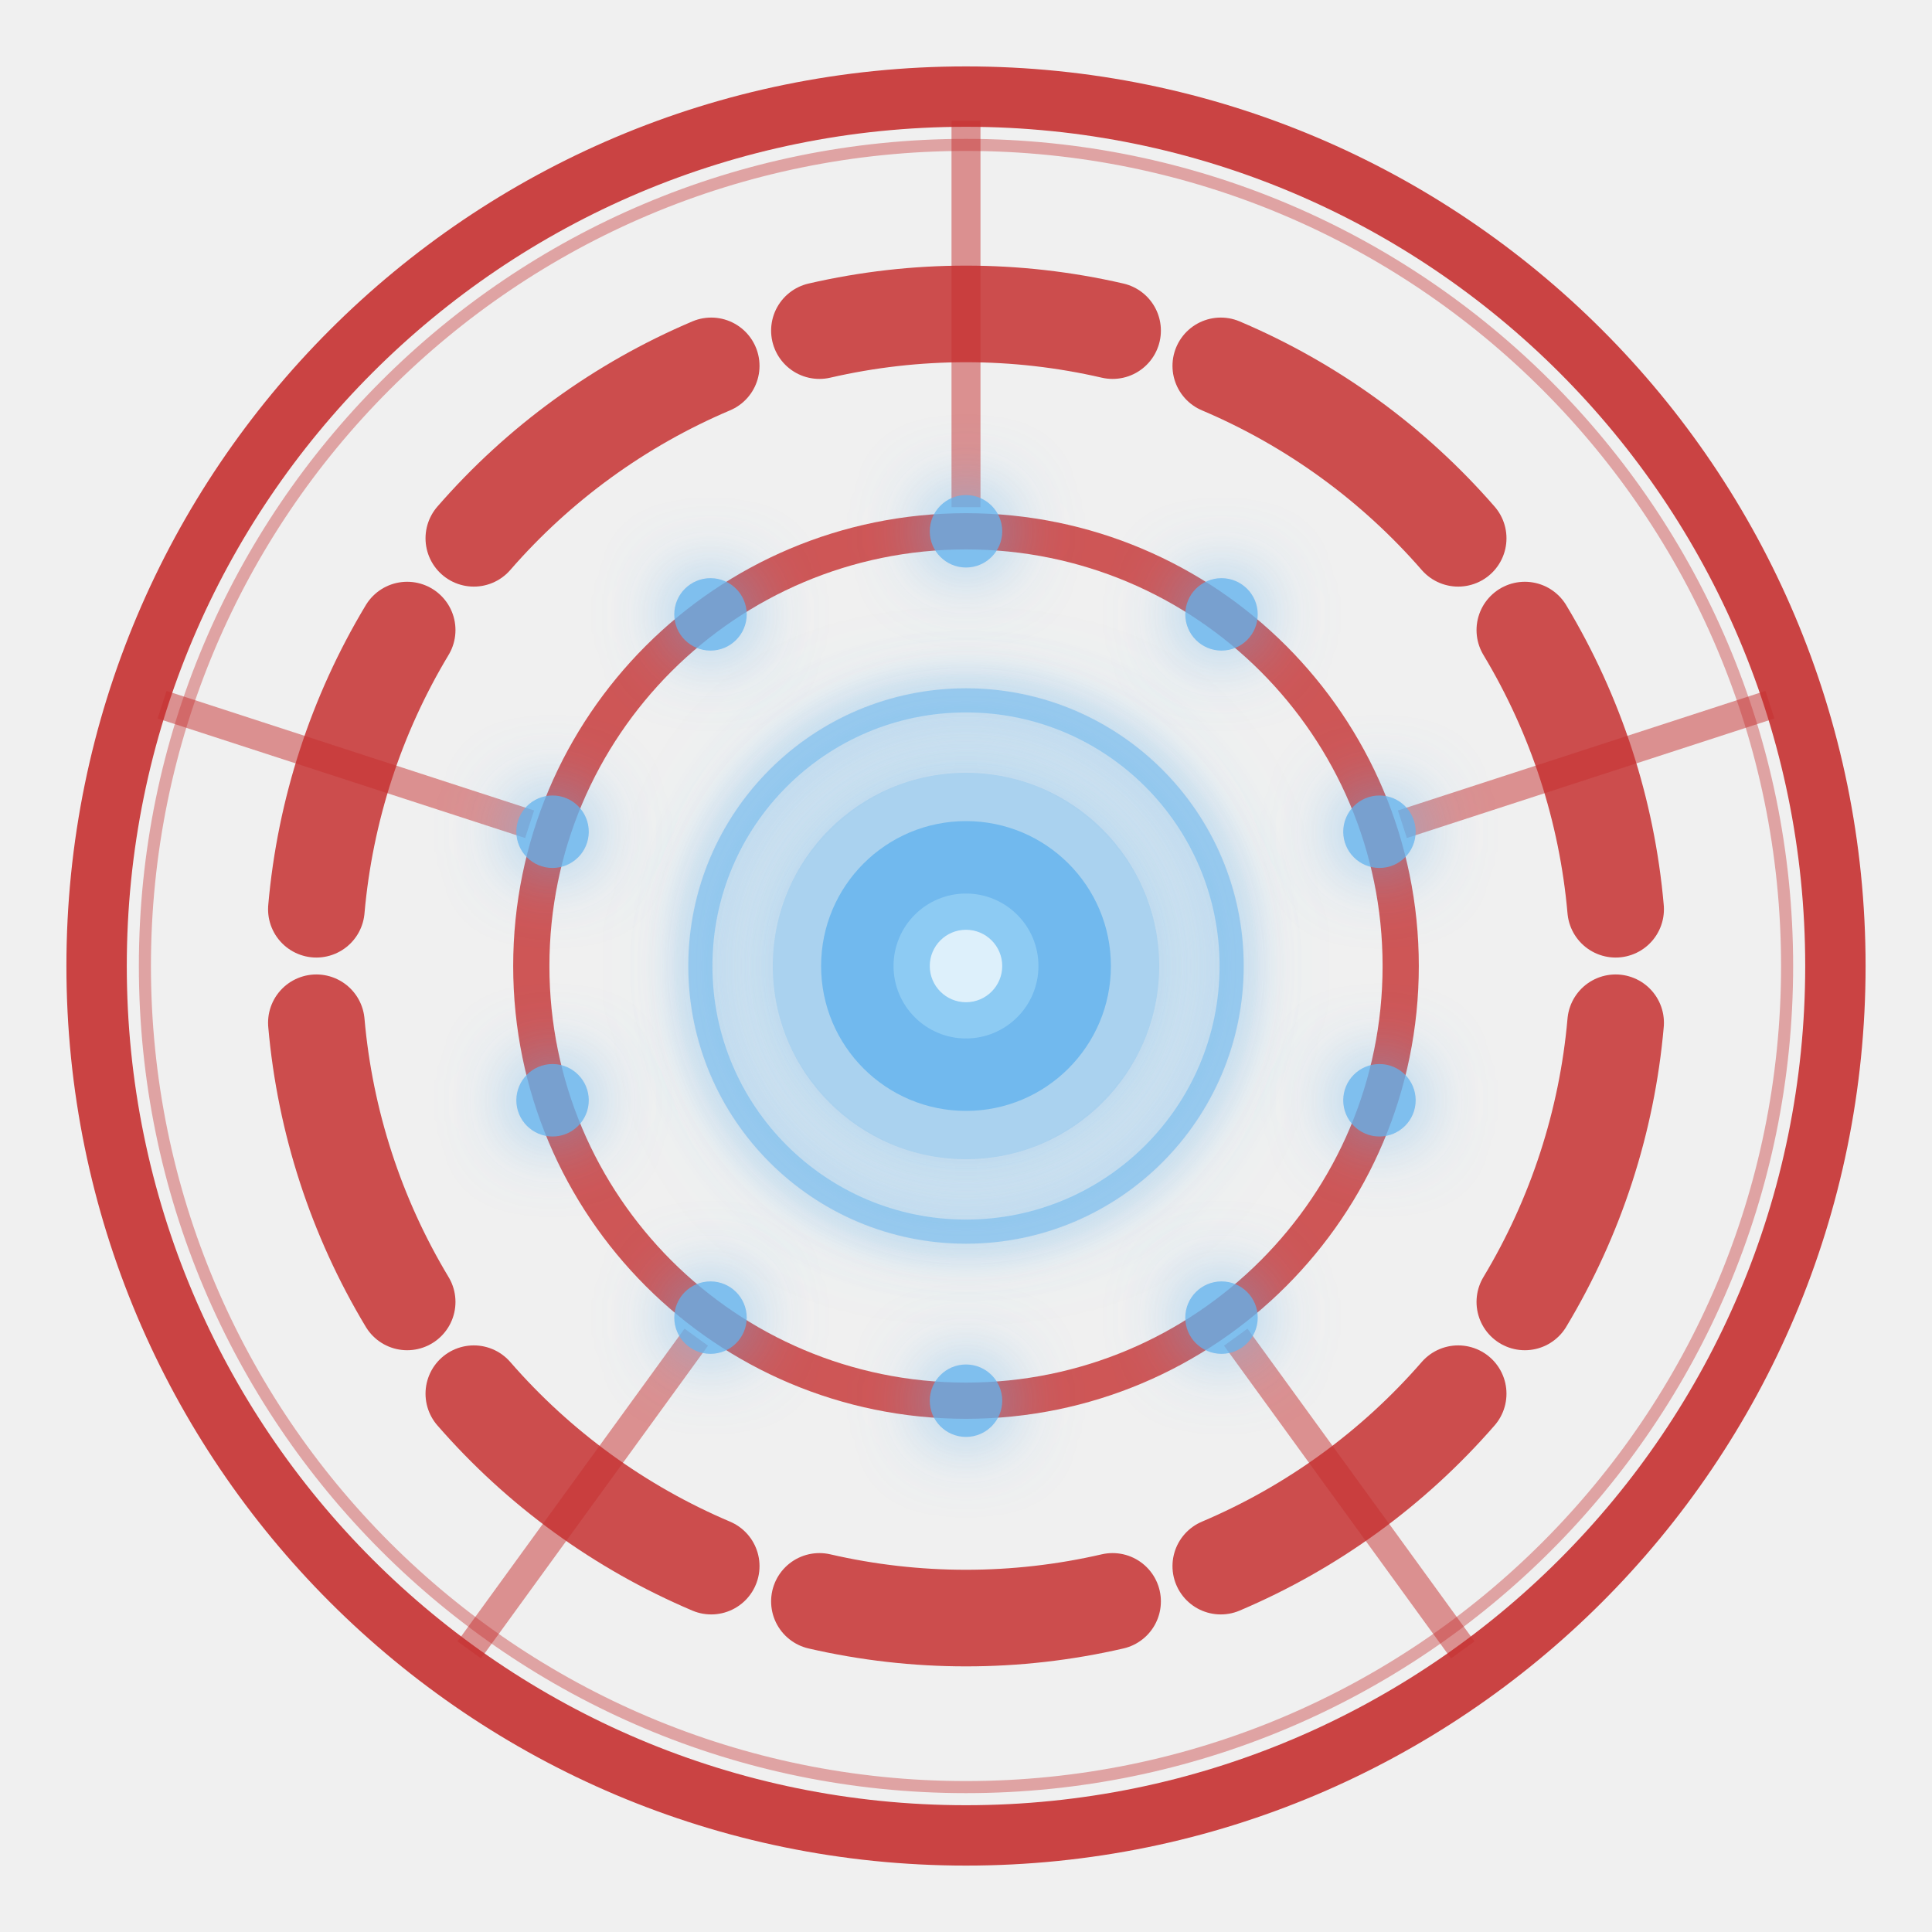
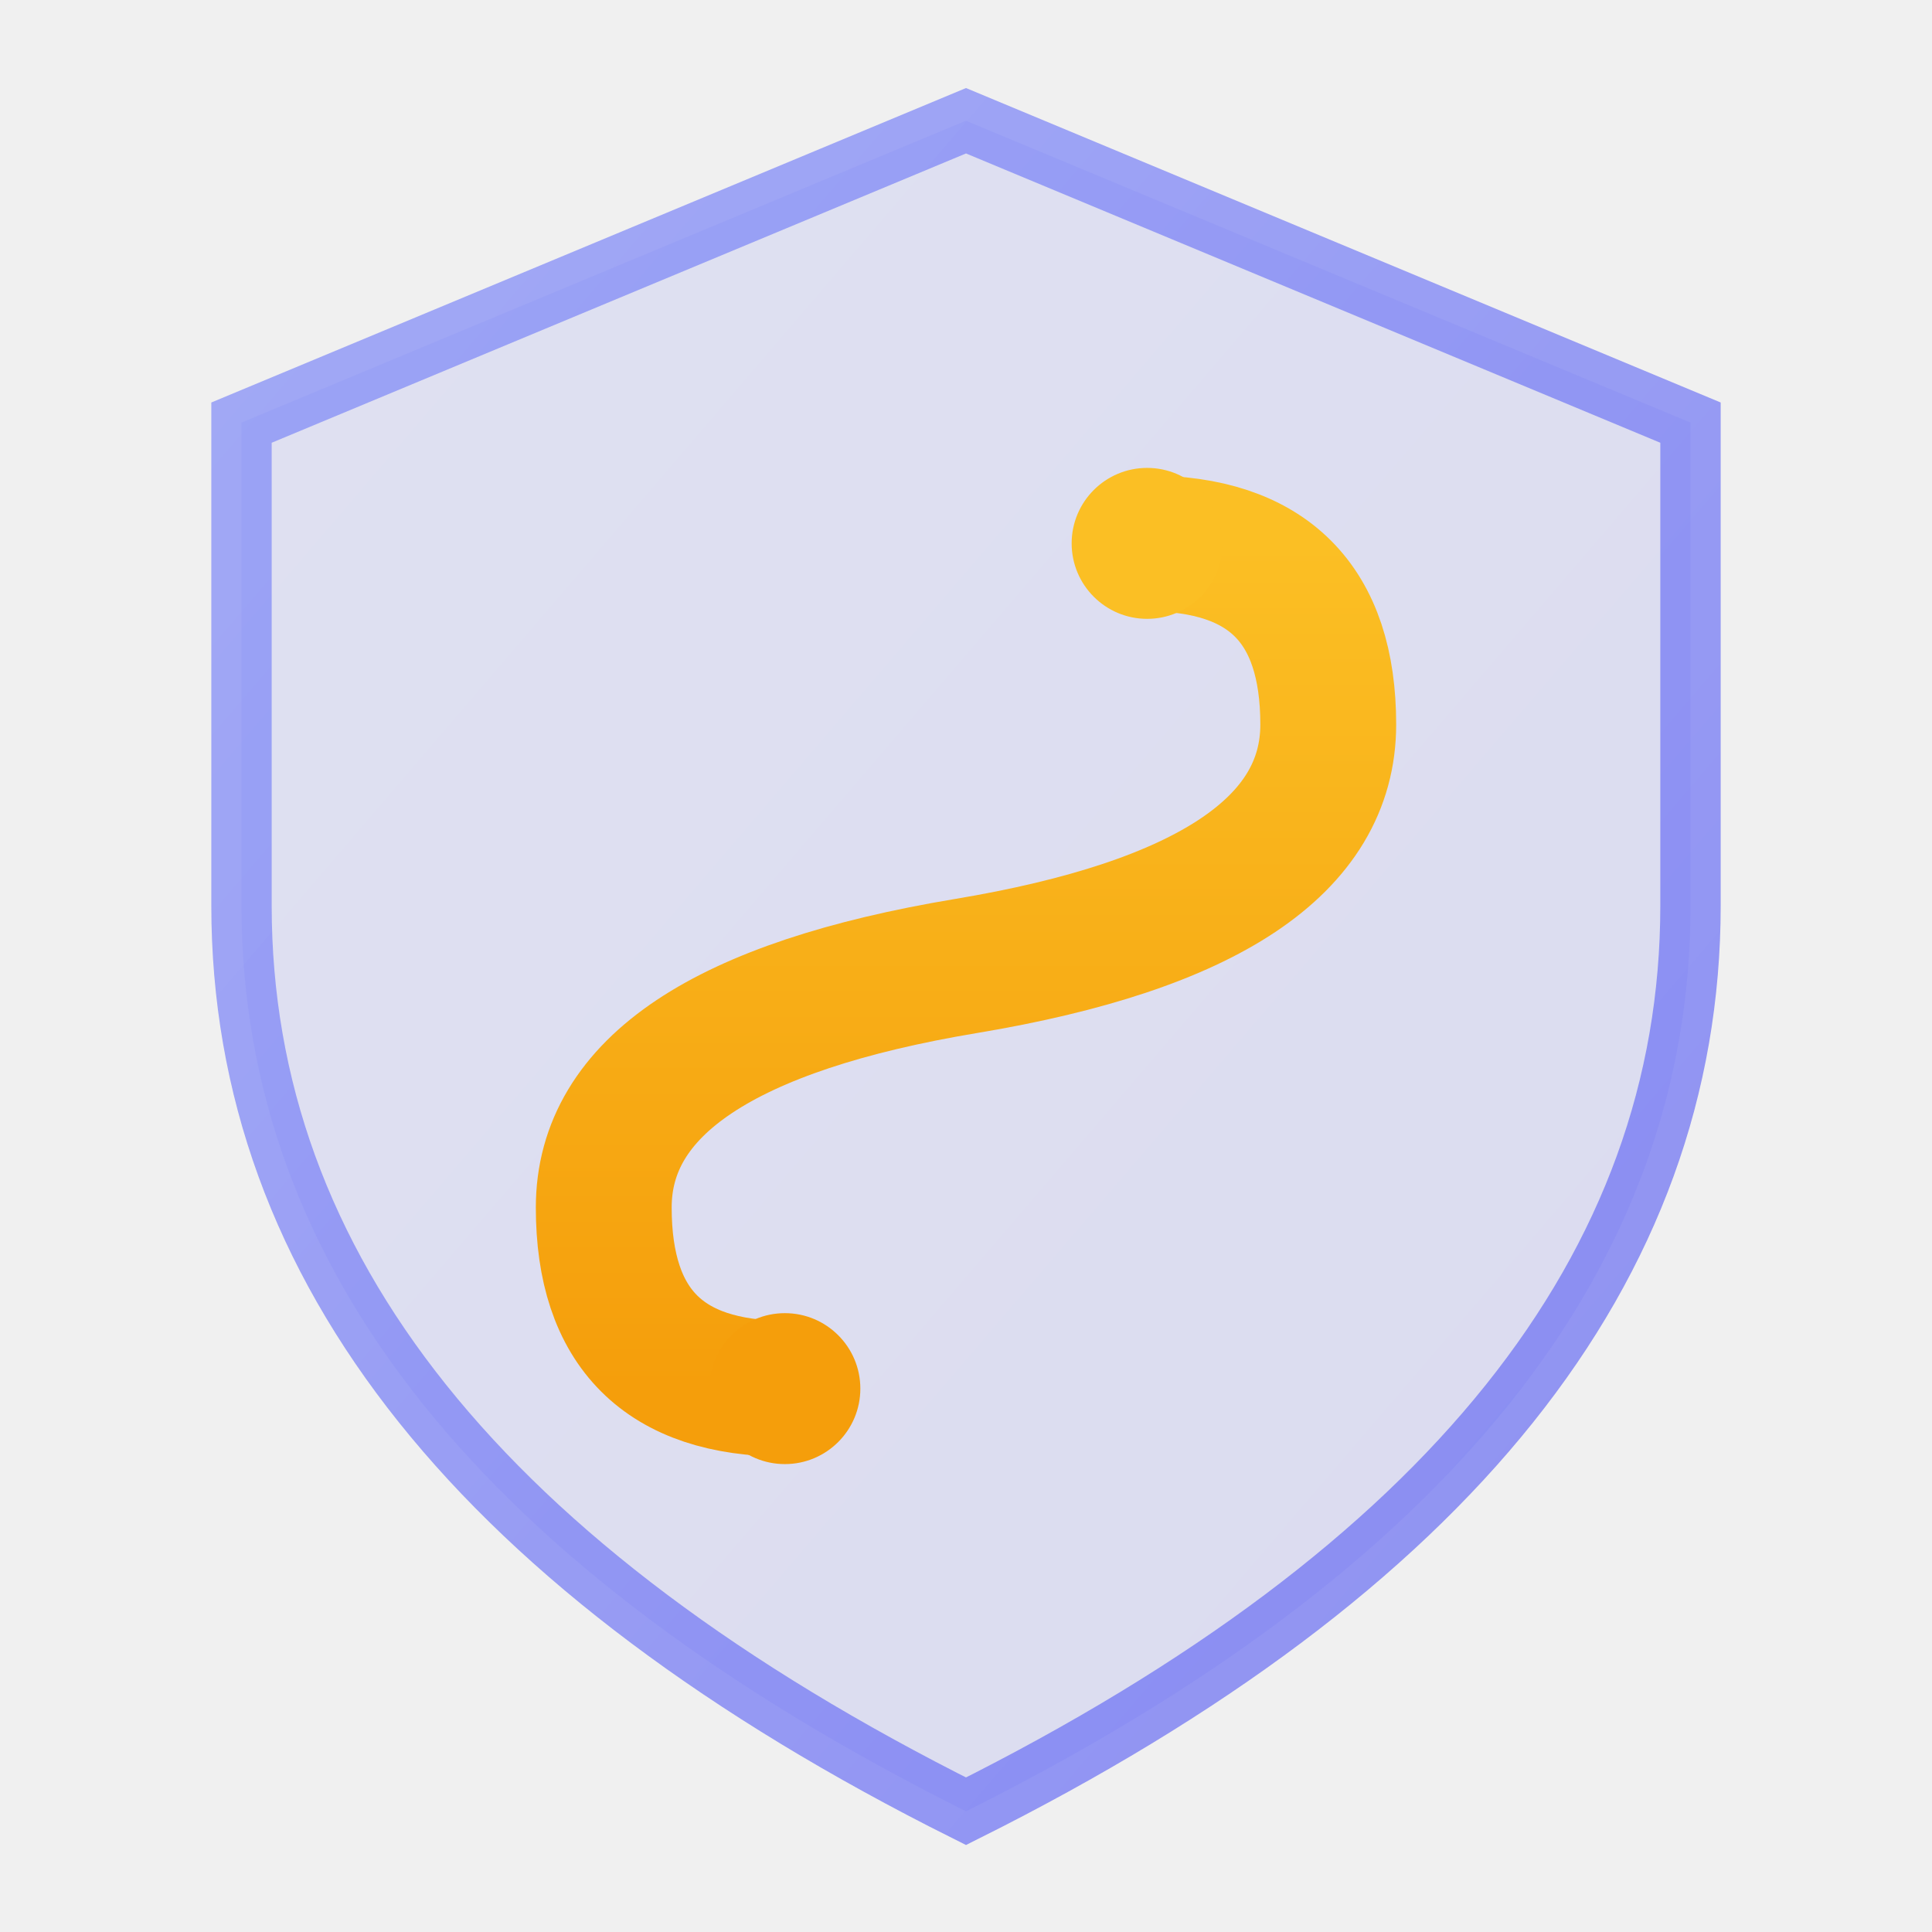
- <svg xmlns="http://www.w3.org/2000/svg" viewBox="0 0 80 80" role="img" aria-label="Starktastic">
+ <svg xmlns="http://www.w3.org/2000/svg" viewBox="0 0 64 64">
  <defs>
-     <filter id="fav_coreGlow" x="-100%" y="-100%" width="300%" height="300%">
-       <feGaussianBlur in="SourceGraphic" stdDeviation="3.0" result="blur" />
-       <feMerge>
-         <feMergeNode in="blur" />
-         <feMergeNode in="blur" />
-         <feMergeNode in="SourceGraphic" />
-       </feMerge>
-     </filter>
-     <filter id="fav_nodeGlow" x="-200%" y="-200%" width="500%" height="500%">
-       <feGaussianBlur in="SourceGraphic" stdDeviation="1.5" result="blur" />
-       <feMerge>
-         <feMergeNode in="blur" />
-         <feMergeNode in="SourceGraphic" />
-       </feMerge>
-     </filter>
-     <filter id="fav_outerGlow" x="-50%" y="-50%" width="200%" height="200%">
-       <feGaussianBlur in="SourceGraphic" stdDeviation="1.0" result="blur" />
-       <feMerge>
-         <feMergeNode in="blur" />
-         <feMergeNode in="SourceGraphic" />
-       </feMerge>
-     </filter>
+     <linearGradient id="sg" x1="0" y1="0" x2="1" y2="1">
+       <stop offset="0%" stop-color="#818CF8" />
+       <stop offset="100%" stop-color="#6366F1" />
+     </linearGradient>
+     <linearGradient id="ag" x1="0" y1="0" x2="0" y2="1">
+       <stop offset="0%" stop-color="#FBBF24" />
+       <stop offset="100%" stop-color="#F59E0B" />
+     </linearGradient>
  </defs>
-   <circle cx="40" cy="40" r="36.0" fill="none" stroke="#c53030" stroke-width="2.5" opacity="0.9" />
-   <circle cx="40" cy="40" r="34.0" fill="none" stroke="#c53030" stroke-width="0.5" opacity="0.4" />
-   <path d="M 33.93,13.69 A 27.00,27.00 0 0 1 46.07,13.69" fill="none" stroke="#c53030" stroke-width="4.0" stroke-linecap="round" opacity="0.85" />
-   <path d="M 50.55,15.15 A 27.00,27.00 0 0 1 60.38,22.29" fill="none" stroke="#c53030" stroke-width="4.0" stroke-linecap="round" opacity="0.85" />
-   <path d="M 63.14,26.09 A 27.00,27.00 0 0 1 66.90,37.65" fill="none" stroke="#c53030" stroke-width="4.0" stroke-linecap="round" opacity="0.85" />
-   <path d="M 66.90,42.35 A 27.00,27.00 0 0 1 63.14,53.91" fill="none" stroke="#c53030" stroke-width="4.0" stroke-linecap="round" opacity="0.85" />
-   <path d="M 60.38,57.71 A 27.00,27.00 0 0 1 50.55,64.85" fill="none" stroke="#c53030" stroke-width="4.0" stroke-linecap="round" opacity="0.85" />
-   <path d="M 46.07,66.31 A 27.00,27.00 0 0 1 33.93,66.31" fill="none" stroke="#c53030" stroke-width="4.0" stroke-linecap="round" opacity="0.85" />
-   <path d="M 29.45,64.85 A 27.00,27.00 0 0 1 19.62,57.71" fill="none" stroke="#c53030" stroke-width="4.0" stroke-linecap="round" opacity="0.85" />
-   <path d="M 16.86,53.91 A 27.00,27.00 0 0 1 13.10,42.35" fill="none" stroke="#c53030" stroke-width="4.0" stroke-linecap="round" opacity="0.85" />
-   <path d="M 13.10,37.65 A 27.00,27.00 0 0 1 16.86,26.09" fill="none" stroke="#c53030" stroke-width="4.0" stroke-linecap="round" opacity="0.85" />
-   <path d="M 19.62,22.29 A 27.00,27.00 0 0 1 29.45,15.15" fill="none" stroke="#c53030" stroke-width="4.0" stroke-linecap="round" opacity="0.85" />
-   <circle cx="40" cy="40" r="18.0" fill="none" stroke="#c53030" stroke-width="1.5" opacity="0.8" />
-   <line x1="40.00" y1="21.00" x2="40.00" y2="5.00" stroke="#c53030" stroke-width="1.2" opacity="0.5" />
-   <line x1="58.07" y1="34.13" x2="73.29" y2="29.18" stroke="#c53030" stroke-width="1.2" opacity="0.5" />
-   <line x1="51.17" y1="55.37" x2="60.57" y2="68.32" stroke="#c53030" stroke-width="1.2" opacity="0.5" />
-   <line x1="28.83" y1="55.37" x2="19.43" y2="68.32" stroke="#c53030" stroke-width="1.2" opacity="0.5" />
-   <line x1="21.93" y1="34.13" x2="6.71" y2="29.18" stroke="#c53030" stroke-width="1.2" opacity="0.5" />
-   <circle cx="40.00" cy="22.00" r="1.5" fill="#63b3ed" filter="url(#fav_nodeGlow)" opacity="0.8" />
-   <circle cx="50.58" cy="25.44" r="1.5" fill="#63b3ed" filter="url(#fav_nodeGlow)" opacity="0.8" />
-   <circle cx="57.12" cy="34.44" r="1.5" fill="#63b3ed" filter="url(#fav_nodeGlow)" opacity="0.8" />
-   <circle cx="57.12" cy="45.56" r="1.5" fill="#63b3ed" filter="url(#fav_nodeGlow)" opacity="0.8" />
-   <circle cx="50.58" cy="54.56" r="1.5" fill="#63b3ed" filter="url(#fav_nodeGlow)" opacity="0.8" />
-   <circle cx="40.00" cy="58.00" r="1.5" fill="#63b3ed" filter="url(#fav_nodeGlow)" opacity="0.8" />
-   <circle cx="29.42" cy="54.56" r="1.5" fill="#63b3ed" filter="url(#fav_nodeGlow)" opacity="0.8" />
-   <circle cx="22.88" cy="45.56" r="1.5" fill="#63b3ed" filter="url(#fav_nodeGlow)" opacity="0.8" />
-   <circle cx="22.88" cy="34.44" r="1.5" fill="#63b3ed" filter="url(#fav_nodeGlow)" opacity="0.8" />
-   <circle cx="29.42" cy="25.44" r="1.5" fill="#63b3ed" filter="url(#fav_nodeGlow)" opacity="0.8" />
-   <circle cx="40" cy="40" r="11.0" fill="none" stroke="#63b3ed" stroke-width="1.0" filter="url(#fav_outerGlow)" opacity="0.6" />
-   <circle cx="40" cy="40" r="8.0" fill="#63b3ed" filter="url(#fav_coreGlow)" opacity="0.5" />
-   <circle cx="40" cy="40" r="6.0" fill="#63b3ed" opacity="0.8" />
-   <circle cx="40" cy="40" r="3.0" fill="#90cdf4" opacity="0.9" />
-   <circle cx="40" cy="40" r="1.5" fill="white" opacity="0.7" />
+   <path d="M32 4 L56 14 L56 30 Q56 48 32 60 Q8 48 8 30 L8 14 Z" fill="url(#sg)" opacity="0.15" />
+   <path d="M32 4 L56 14 L56 30 Q56 48 32 60 Q8 48 8 30 L8 14 Z" fill="none" stroke="url(#sg)" stroke-width="2" opacity="0.7" />
+   <path d="M38 18 Q44 18 44 24 Q44 30 32 32 Q20 34 20 40 Q20 46 26 46" fill="none" stroke="url(#ag)" stroke-width="4.5" stroke-linecap="round" />
+   <circle cx="38" cy="18" r="2.5" fill="#FBBF24" />
+   <circle cx="26" cy="46" r="2.5" fill="#F59E0B" />
</svg>
